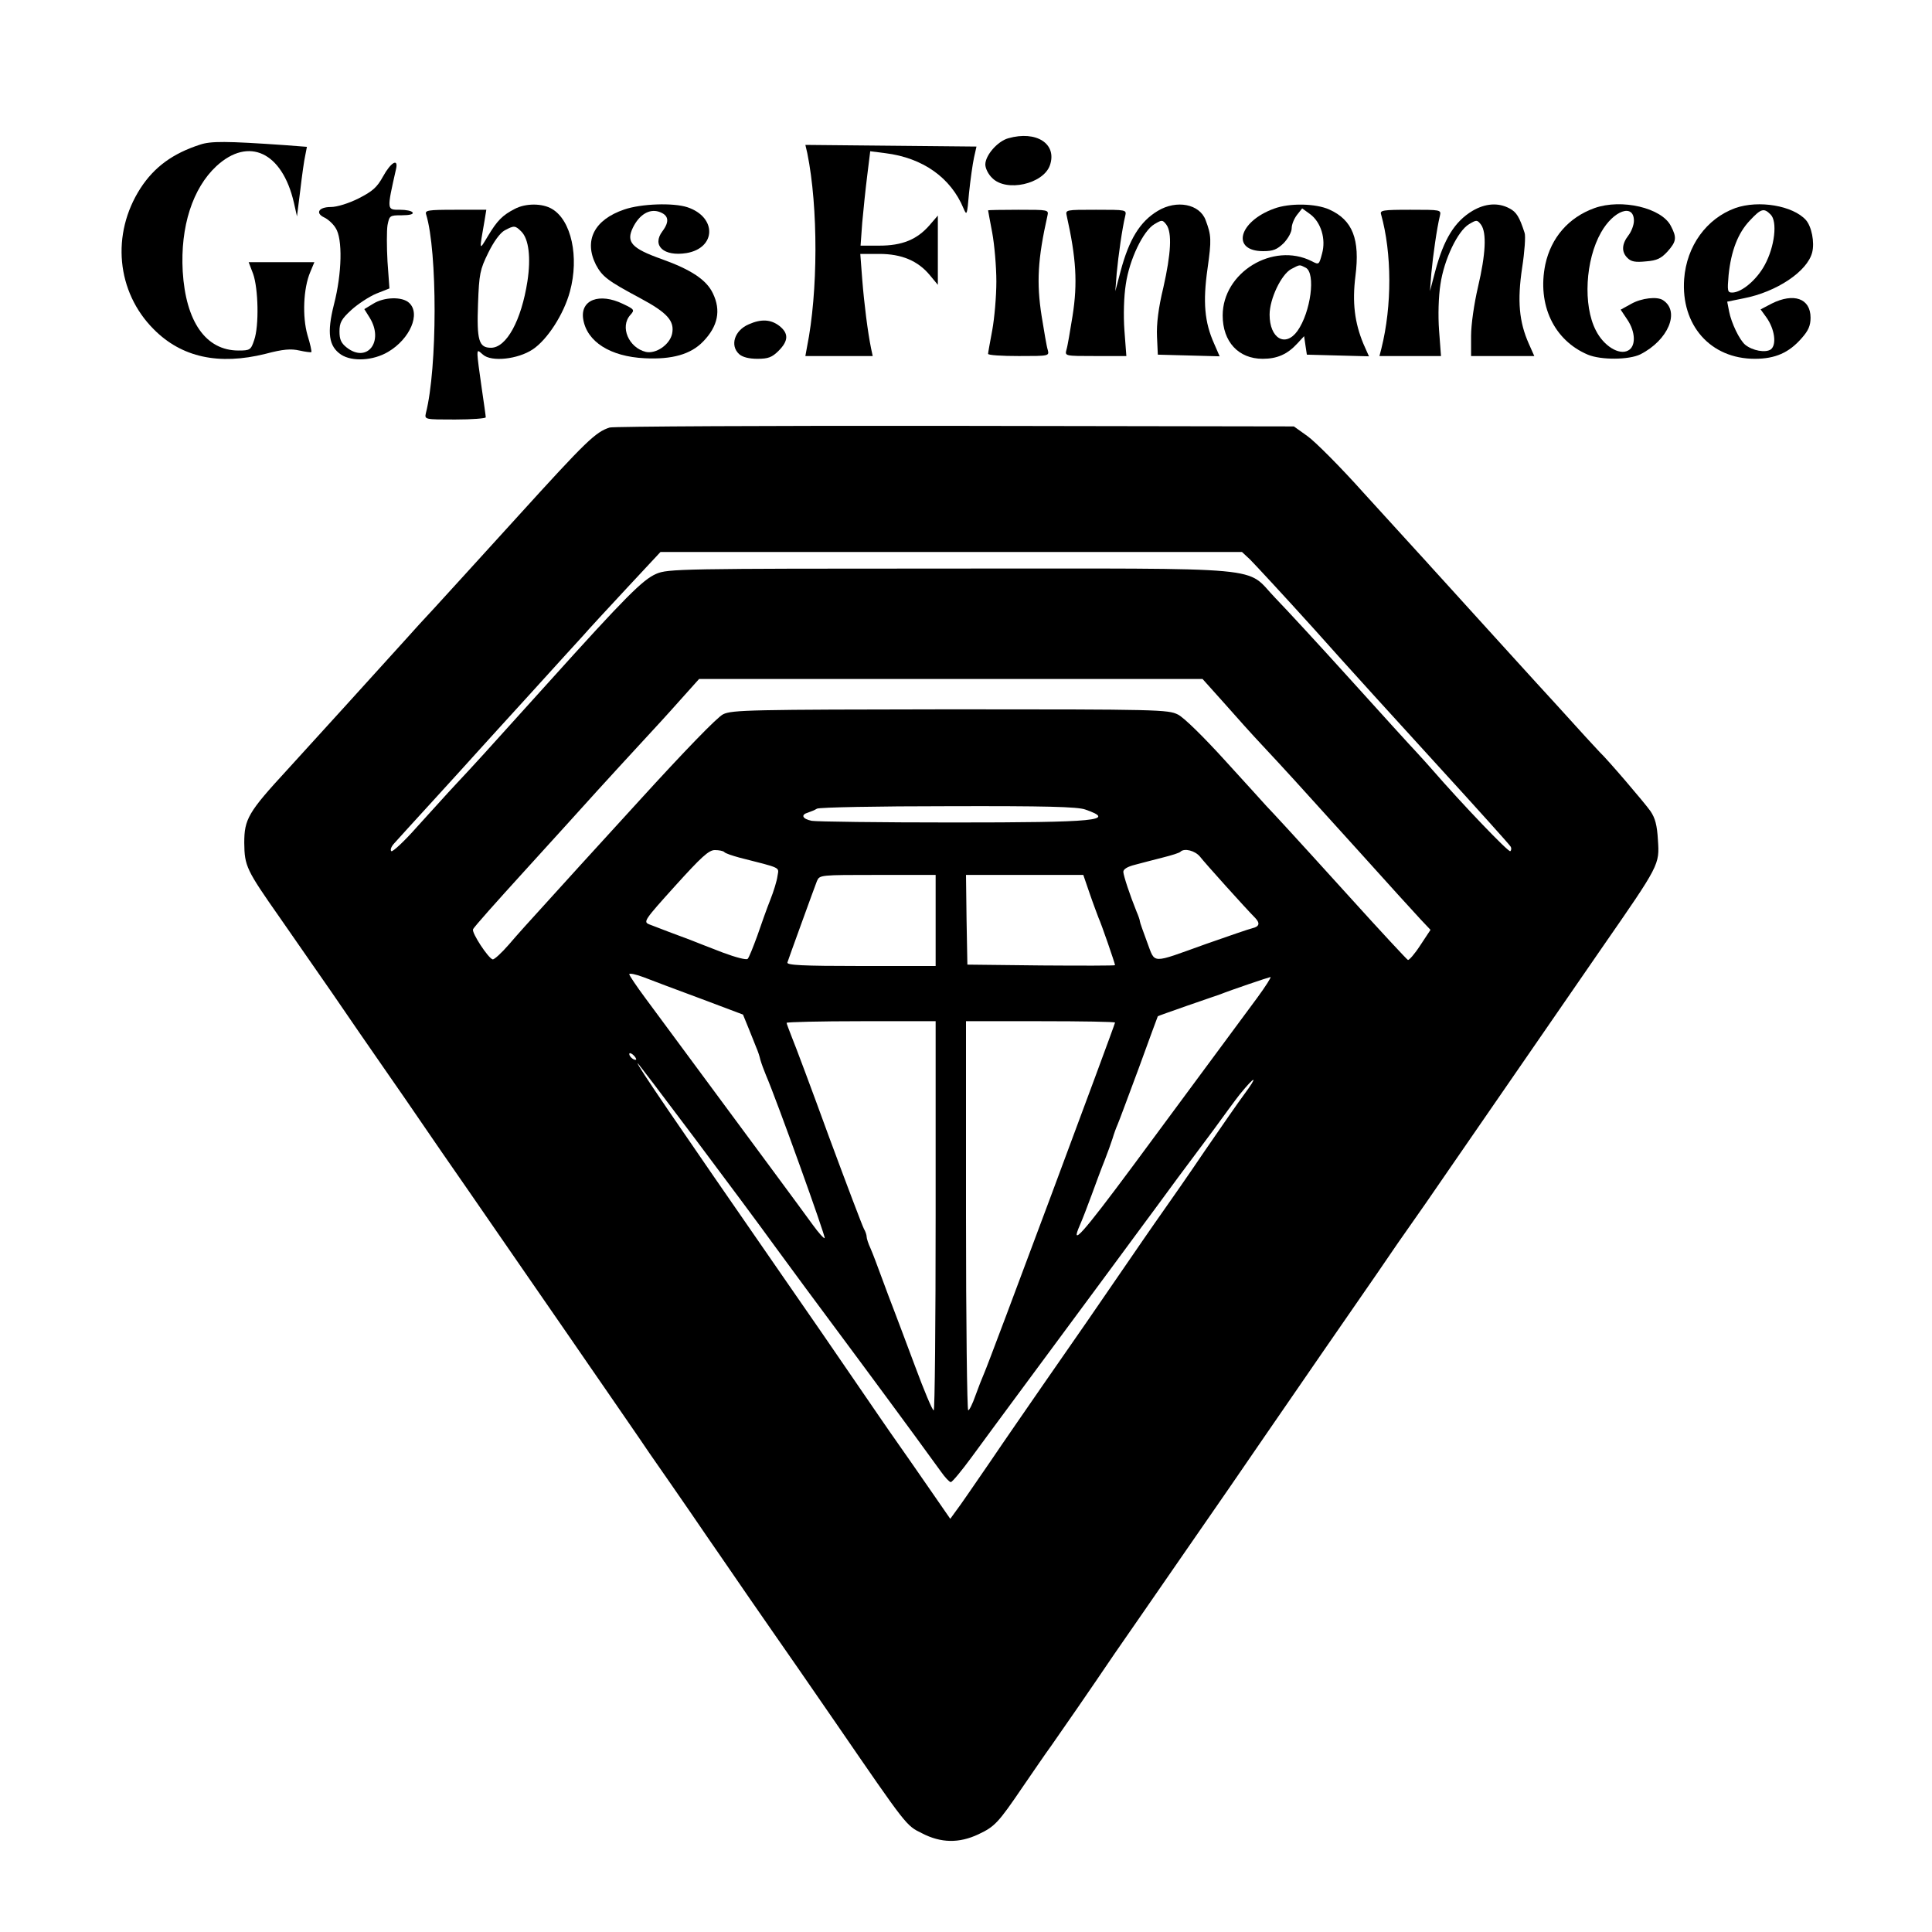
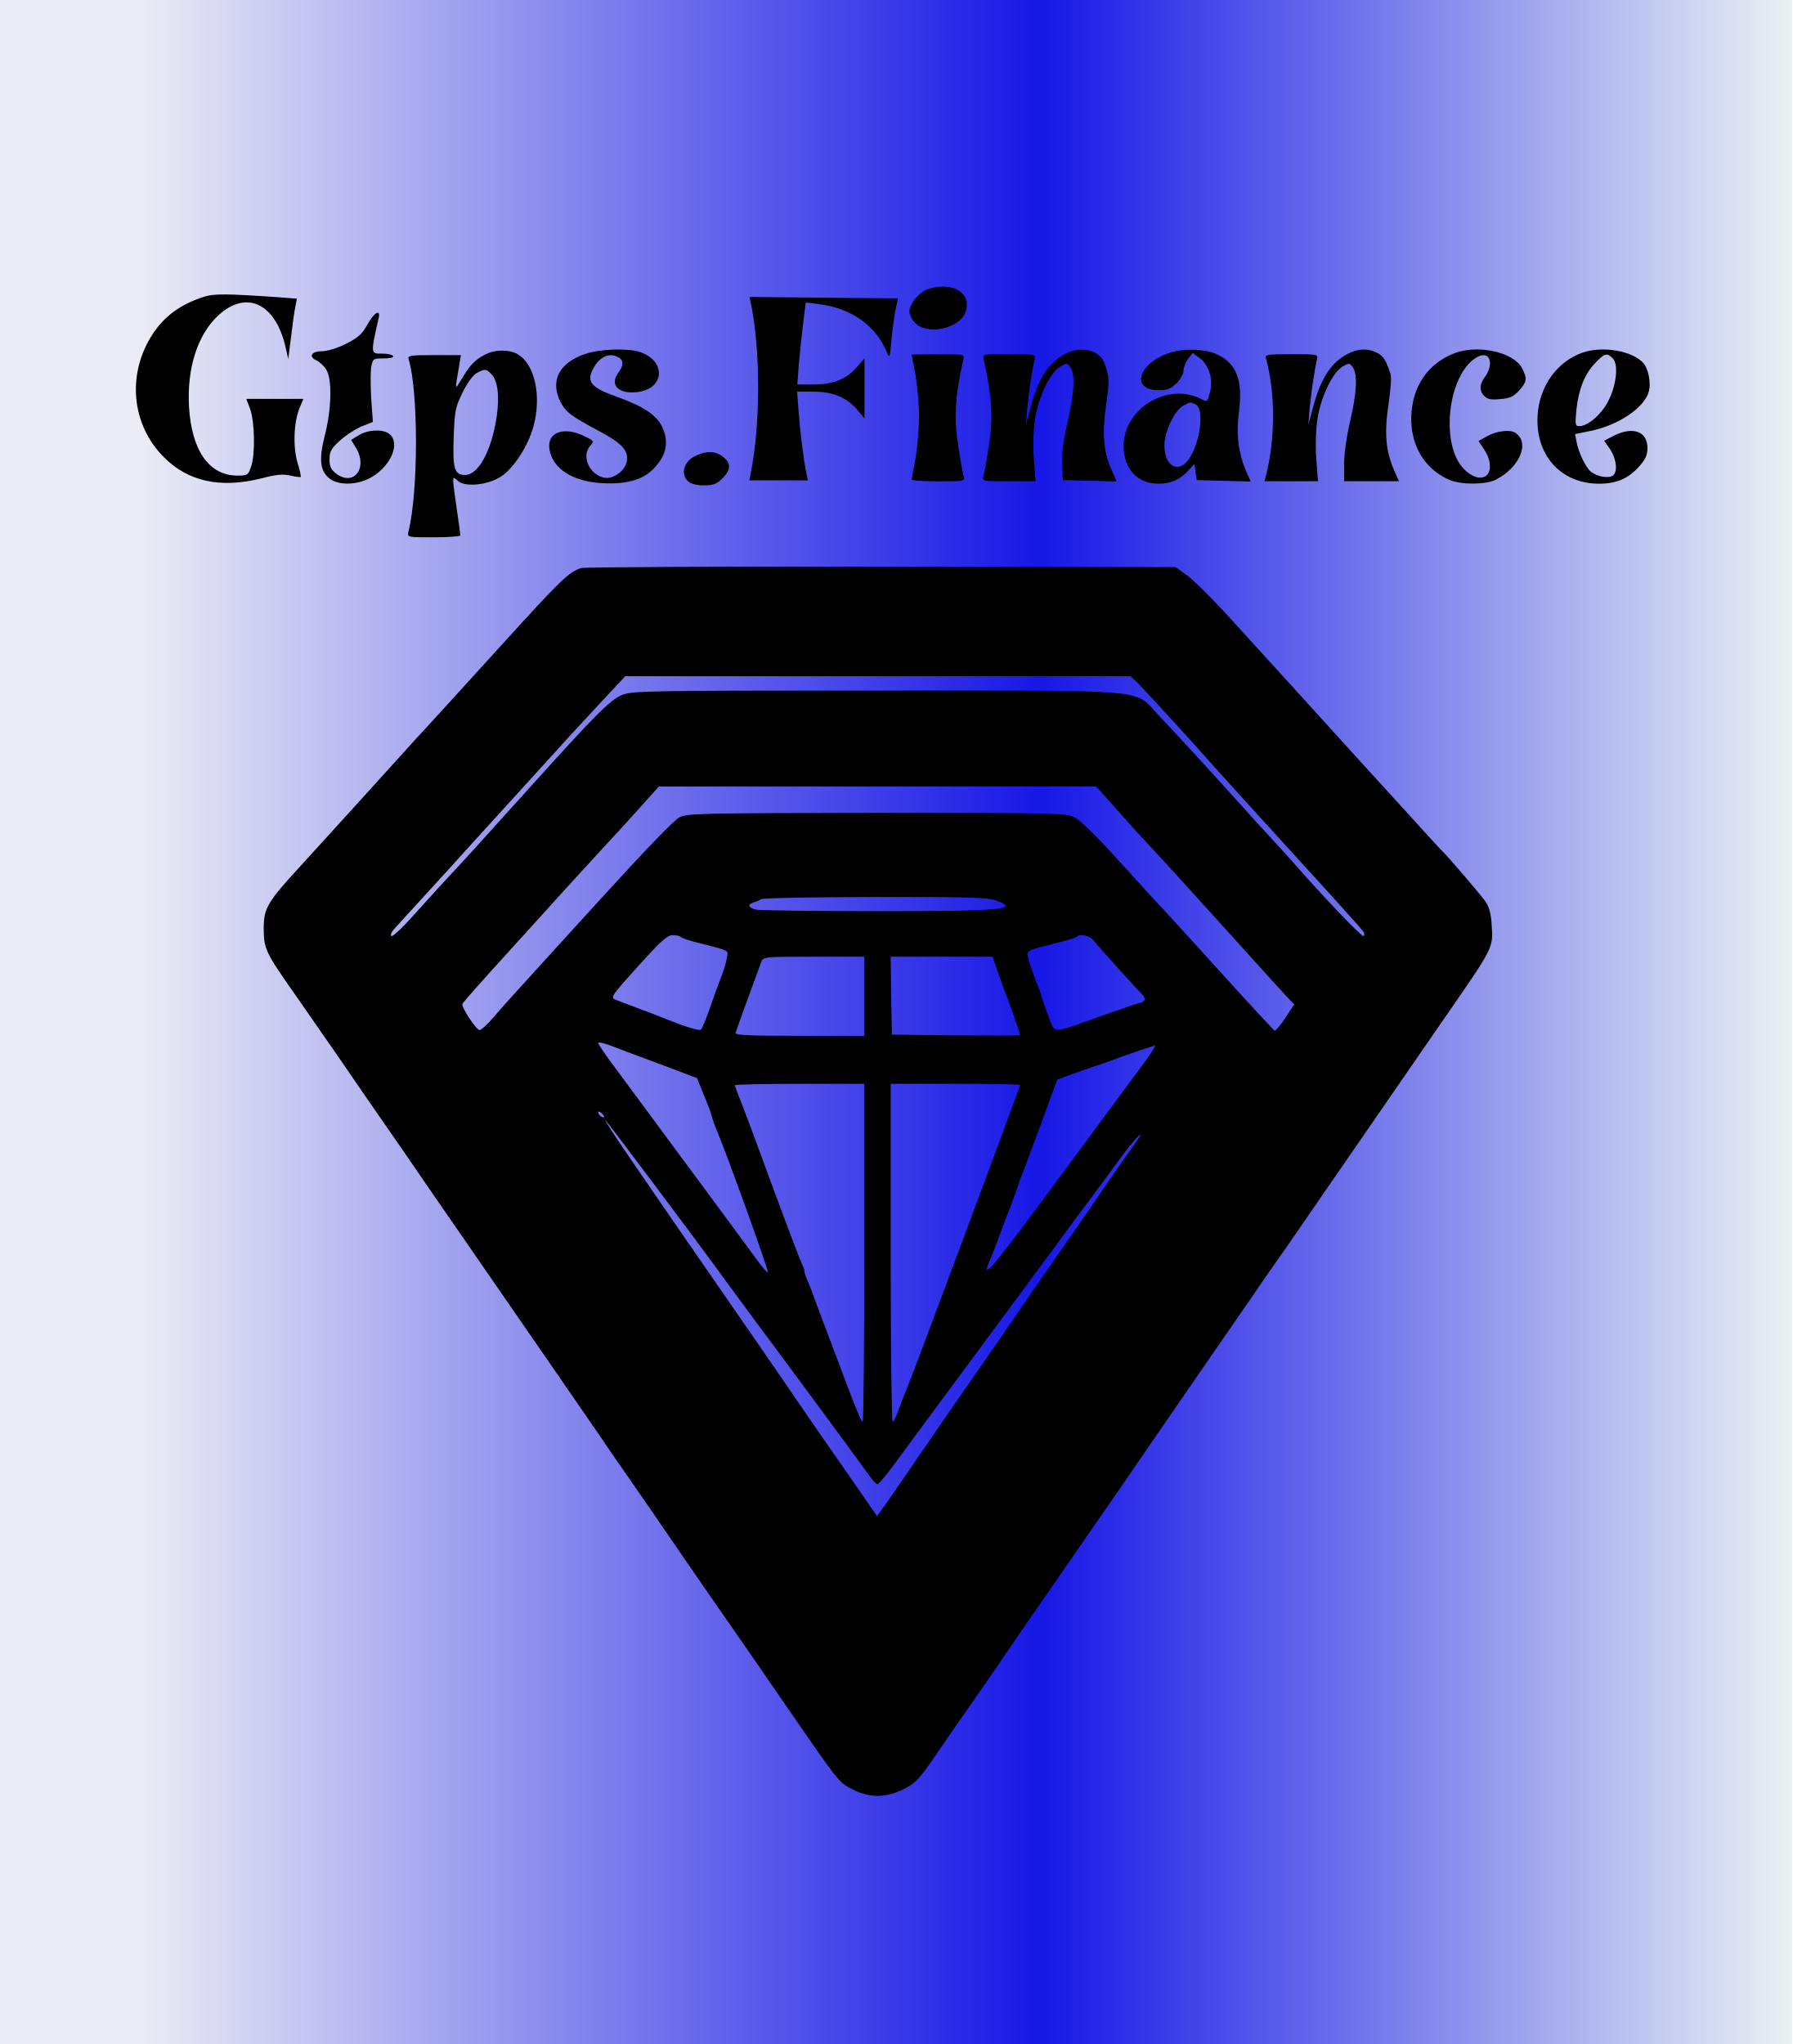
- <svg xmlns="http://www.w3.org/2000/svg" version="1.0" width="700pt" height="700pt" viewBox="0 0 700 700" preserveAspectRatio="xMidYMid meet">
-   <g transform="translate(0,700) scale(0.1,-0.1)" fill="#000000" stroke="none">
-     <path d="M3653 6499 c-39 -11 -83 -62 -83 -95 0 -14 11 -36 25 -49 51 -52 185 -22 209 46 27 78 -49 127 -151 98z" />
-     <path d="M725 6476 c-99 -32 -166 -81 -216 -158 -107 -166 -87 -376 48 -511 101 -102 236 -131 405 -89 64 17 92 19 123 12 22 -5 41 -7 43 -6 2 2 -4 30 -14 62 -19 67 -15 169 10 228 l15 36 -119 0 -119 0 16 -42 c19 -53 22 -189 4 -240 -12 -36 -15 -38 -57 -38 -118 0 -191 104 -202 287 -9 162 36 301 122 381 117 108 239 51 281 -133 l11 -49 12 95 c6 52 14 109 18 126 l6 31 -78 6 c-216 15 -270 15 -309 2z" />
-     <path d="M2925 6445 c40 -197 39 -504 -1 -702 l-6 -33 122 0 122 0 -6 28 c-12 59 -25 161 -32 250 l-7 92 69 0 c81 0 140 -25 183 -77 l29 -35 0 125 0 126 -31 -36 c-45 -51 -98 -73 -181 -73 l-68 0 6 83 c4 45 12 122 18 170 l11 89 55 -7 c136 -17 237 -89 283 -200 12 -28 13 -25 20 56 5 48 13 105 18 128 l9 40 -310 3 -310 3 7 -30z" />
-     <path d="M1388 6361 c-22 -40 -38 -54 -89 -80 -36 -18 -78 -31 -100 -31 -44 0 -58 -22 -24 -38 13 -6 32 -23 41 -38 26 -39 23 -165 -6 -277 -26 -103 -19 -152 26 -182 40 -26 116 -22 170 10 80 47 119 139 76 178 -25 23 -90 21 -129 -3 l-33 -20 20 -32 c52 -86 -10 -165 -84 -107 -20 16 -26 29 -26 58 0 32 7 45 43 78 23 21 64 48 90 59 l48 19 -7 97 c-3 53 -3 113 0 132 7 35 8 36 52 36 28 0 43 4 39 10 -3 6 -24 10 -46 10 -48 0 -48 -3 -14 148 9 40 -19 24 -47 -27z" />
-     <path d="M1865 6243 c-45 -23 -64 -43 -97 -98 -33 -55 -32 -57 -12 58 l6 37 -112 0 c-101 0 -111 -2 -106 -17 41 -134 41 -556 -1 -720 -5 -23 -4 -23 106 -23 61 0 111 4 111 8 0 5 -7 53 -15 108 -8 54 -15 108 -15 118 0 18 1 18 20 1 30 -27 126 -17 180 19 53 35 113 128 135 210 34 125 5 258 -65 299 -35 21 -96 21 -135 0z m24 -82 c27 -27 35 -95 22 -180 -22 -142 -76 -241 -132 -241 -44 0 -52 26 -47 160 4 108 7 123 37 184 20 41 43 72 59 81 35 19 39 18 61 -4z" />
-     <path d="M2262 6241 c-109 -37 -147 -112 -103 -200 23 -43 42 -58 160 -121 99 -53 126 -83 116 -130 -9 -39 -58 -73 -95 -65 -62 15 -95 91 -56 134 16 18 15 20 -27 40 -85 41 -155 15 -144 -55 13 -82 98 -136 223 -142 99 -5 167 14 212 61 53 55 65 112 35 174 -23 49 -79 86 -185 124 -110 39 -130 62 -105 114 23 47 59 69 94 58 36 -12 40 -35 13 -71 -39 -52 5 -92 87 -79 108 18 111 130 4 166 -51 17 -168 13 -229 -8z" />
-     <path d="M4195 6236 c-65 -39 -104 -103 -135 -219 l-19 -72 5 65 c6 64 20 163 31 208 5 22 4 22 -106 22 -110 0 -111 0 -106 -22 34 -153 40 -243 21 -363 -9 -55 -18 -110 -22 -122 -6 -23 -6 -23 105 -23 l112 0 -7 93 c-4 54 -2 123 5 167 13 90 63 194 104 218 27 16 29 16 43 -2 21 -29 17 -104 -11 -228 -18 -74 -25 -132 -23 -177 l3 -66 112 -3 112 -3 -20 46 c-35 78 -41 151 -24 271 15 106 14 121 -7 177 -22 58 -105 74 -173 33z" />
-     <path d="M4616 6244 c-129 -47 -156 -154 -39 -154 36 0 50 6 74 29 16 17 29 40 29 54 0 14 9 35 19 48 l19 24 29 -21 c39 -29 58 -90 43 -143 -11 -41 -11 -41 -38 -27 -140 70 -322 -41 -322 -197 0 -95 57 -157 145 -157 52 0 89 16 125 55 l25 27 5 -34 5 -33 112 -3 113 -3 -20 45 c-32 77 -41 150 -29 246 17 133 -10 203 -95 241 -49 22 -144 24 -200 3z m115 -214 c37 -20 18 -161 -30 -229 -44 -61 -101 -27 -101 59 0 57 42 145 78 165 33 17 29 17 53 5z" />
-     <path d="M5335 6236 c-65 -39 -104 -103 -135 -219 l-19 -72 5 65 c6 64 20 163 31 208 5 22 4 22 -107 22 -101 0 -111 -2 -106 -17 39 -140 40 -330 1 -486 l-7 -27 112 0 111 0 -7 93 c-4 54 -2 123 5 167 13 90 63 194 104 218 27 16 29 16 43 -2 21 -29 17 -107 -11 -226 -14 -60 -25 -136 -25 -177 l0 -73 114 0 115 0 -20 45 c-35 79 -42 155 -24 275 9 58 13 115 9 126 -19 59 -30 76 -55 89 -41 22 -88 18 -134 -9z" />
-     <path d="M5777 6246 c-94 -34 -157 -107 -178 -204 -30 -146 31 -275 154 -327 48 -20 149 -19 190 1 101 51 145 155 83 196 -21 15 -79 8 -116 -13 l-38 -21 24 -36 c30 -44 32 -97 3 -112 -33 -18 -89 17 -117 73 -47 91 -38 255 19 355 45 80 119 106 119 42 0 -15 -9 -39 -20 -53 -24 -31 -26 -60 -3 -82 13 -13 28 -16 67 -12 40 3 55 11 78 36 32 36 34 50 12 92 -33 66 -179 100 -277 65z" />
-     <path d="M6287 6246 c-104 -38 -176 -137 -185 -257 -12 -167 95 -289 256 -289 74 0 124 22 170 75 24 27 32 45 32 74 0 70 -61 91 -141 51 l-40 -21 21 -29 c30 -42 38 -99 16 -116 -19 -13 -66 -5 -93 17 -21 18 -50 79 -58 120 l-7 36 59 12 c120 23 232 98 249 167 9 36 -2 93 -23 117 -47 52 -171 73 -256 43z m128 -23 c26 -25 15 -117 -21 -183 -29 -54 -84 -100 -118 -100 -17 0 -18 6 -13 63 9 88 34 153 77 198 41 44 51 46 75 22z" />
-     <path d="M3580 6238 c0 -2 7 -38 15 -81 8 -43 15 -123 15 -177 0 -54 -7 -134 -15 -177 -8 -43 -15 -81 -15 -85 0 -5 50 -8 111 -8 111 0 111 0 105 23 -4 12 -13 67 -22 122 -19 121 -14 207 21 363 5 22 4 22 -105 22 -60 0 -110 -1 -110 -2z" />
-     <path d="M2713 5825 c-52 -22 -69 -77 -35 -108 12 -11 36 -17 66 -17 39 0 53 5 77 29 36 36 37 63 3 90 -31 24 -66 26 -111 6z" />
-     <path d="M2209 5451 c-51 -16 -85 -49 -332 -321 -137 -151 -275 -302 -306 -336 -31 -33 -74 -80 -96 -105 -112 -124 -350 -386 -435 -479 -141 -153 -155 -178 -155 -264 1 -84 7 -97 129 -271 46 -66 132 -190 191 -275 58 -85 142 -207 186 -270 44 -63 106 -153 138 -200 32 -47 107 -156 167 -242 60 -87 156 -226 214 -310 58 -84 130 -188 161 -233 30 -44 89 -129 131 -190 41 -60 110 -159 151 -220 42 -60 109 -157 149 -215 39 -58 86 -125 103 -150 17 -25 67 -97 110 -160 44 -63 123 -178 177 -255 53 -77 115 -167 138 -200 257 -374 253 -369 310 -397 69 -36 135 -37 205 -4 59 28 71 40 160 171 38 55 84 123 104 150 38 54 139 200 229 333 31 45 143 206 247 357 105 151 240 347 300 435 61 88 154 224 208 302 54 78 142 205 195 282 53 78 109 159 125 181 16 22 79 113 140 202 193 280 393 570 554 803 206 297 206 297 200 386 -3 54 -10 80 -27 105 -21 30 -157 189 -184 214 -6 6 -77 83 -158 173 -82 89 -214 235 -295 324 -82 90 -152 168 -158 174 -5 6 -28 31 -50 55 -22 24 -110 121 -195 214 -84 94 -176 186 -203 205 l-49 35 -1226 2 c-675 1 -1239 -2 -1253 -6z m2320 -478 c16 -16 121 -129 233 -253 111 -125 316 -350 453 -500 138 -151 254 -280 258 -287 4 -6 3 -14 -1 -17 -7 -4 -171 167 -285 298 -10 12 -35 39 -55 61 -21 22 -129 141 -241 265 -112 124 -234 256 -270 293 -113 117 3 107 -1176 107 -980 0 -1025 -1 -1067 -19 -49 -21 -111 -83 -393 -396 -247 -274 -259 -287 -331 -364 -34 -36 -98 -108 -144 -158 -45 -51 -87 -90 -92 -87 -5 4 -1 16 10 28 10 11 74 82 142 156 68 74 139 153 159 175 20 22 106 117 191 210 85 94 171 188 191 210 19 22 91 100 159 173 l123 132 1053 0 1054 0 29 -27z m-94 -520 c43 -49 105 -118 139 -154 85 -91 115 -124 341 -374 109 -121 214 -237 233 -257 l35 -37 -37 -56 c-20 -31 -41 -55 -45 -53 -4 2 -99 104 -211 228 -222 245 -277 304 -301 329 -8 9 -75 83 -149 164 -78 86 -150 157 -172 168 -36 18 -69 19 -825 19 -721 -1 -791 -2 -823 -18 -21 -10 -139 -132 -303 -312 -148 -162 -304 -333 -346 -380 -43 -47 -100 -110 -127 -142 -27 -31 -53 -55 -59 -54 -16 4 -77 97 -71 109 2 7 87 102 188 213 101 111 219 241 263 290 44 48 114 125 155 169 41 44 106 115 144 158 l69 77 912 0 912 0 78 -87z m-503 -386 c115 -40 44 -47 -481 -47 -263 0 -493 3 -510 6 -34 7 -41 22 -13 30 9 3 24 9 32 14 8 5 222 9 475 9 352 1 469 -2 497 -12z m-1308 -154 c4 -5 29 -13 54 -20 157 -40 144 -34 139 -67 -2 -17 -14 -56 -26 -86 -12 -30 -33 -89 -47 -130 -15 -41 -30 -79 -35 -84 -4 -5 -43 5 -91 23 -46 18 -99 38 -118 46 -41 15 -115 43 -148 56 -22 9 -17 16 94 139 95 105 122 130 144 130 15 0 30 -3 34 -7z m1724 -17 c16 -21 166 -188 200 -222 18 -19 15 -31 -10 -37 -13 -3 -88 -29 -168 -57 -204 -73 -183 -74 -214 7 -14 38 -26 71 -26 75 0 4 -5 19 -12 35 -25 62 -47 129 -48 144 0 10 15 19 43 26 23 6 68 18 100 26 32 8 61 17 64 21 14 14 53 4 71 -18z m-958 -231 l0 -165 -271 0 c-213 0 -270 3 -266 13 2 6 25 71 51 142 26 72 51 140 56 153 10 22 11 22 220 22 l210 0 0 -165z m558 98 c13 -38 28 -77 32 -88 10 -21 60 -166 60 -172 0 -2 -120 -2 -267 -1 l-268 3 -3 163 -2 162 212 0 213 0 23 -67z m-1410 -381 l154 -58 20 -49 c11 -28 24 -59 28 -70 5 -11 12 -31 15 -45 4 -14 13 -38 20 -55 39 -90 217 -586 213 -591 -3 -2 -22 19 -43 48 -21 29 -85 116 -142 193 -99 134 -344 465 -465 629 -32 43 -58 82 -58 86 0 5 24 0 53 -11 28 -11 121 -46 205 -77z m2018 4 c-161 -218 -271 -367 -451 -610 -184 -248 -229 -298 -192 -214 8 18 27 67 42 108 15 41 36 98 47 125 11 28 24 64 29 80 5 17 13 39 18 50 5 11 39 103 77 205 37 102 68 186 69 188 1 1 49 18 106 38 57 20 111 38 119 41 40 16 176 62 183 63 4 0 -17 -33 -47 -74z m-1166 -791 c0 -388 -3 -705 -7 -705 -5 0 -35 72 -68 161 -33 88 -67 179 -76 202 -9 23 -29 76 -44 117 -15 41 -33 89 -41 107 -8 17 -14 36 -14 42 0 6 -4 19 -10 29 -5 9 -62 159 -126 332 -63 173 -124 336 -135 362 -10 26 -19 49 -19 52 0 3 122 6 270 6 l270 0 0 -705z m650 700 c0 -7 -458 -1236 -474 -1270 -7 -16 -22 -54 -32 -82 -10 -29 -22 -53 -26 -53 -4 0 -8 317 -8 705 l0 705 270 0 c149 0 270 -2 270 -5z m-1735 -134 c-6 -5 -25 10 -25 20 0 5 6 4 14 -3 8 -7 12 -15 11 -17z m508 -684 c23 -32 161 -219 307 -415 146 -197 276 -375 290 -395 14 -20 30 -37 35 -37 6 1 39 41 75 90 36 49 113 154 171 232 276 373 440 595 453 613 8 11 64 86 123 167 60 80 118 158 129 173 26 36 86 118 96 130 57 70 68 70 16 0 -18 -24 -82 -116 -143 -205 -60 -89 -126 -183 -145 -210 -19 -27 -54 -77 -78 -112 -209 -305 -220 -320 -361 -523 -53 -77 -142 -205 -196 -285 -55 -80 -109 -159 -121 -174 l-21 -29 -74 107 c-41 59 -94 136 -119 171 -25 35 -94 136 -155 225 -60 88 -175 255 -255 370 -407 588 -530 768 -530 778 0 5 380 -501 503 -671z" />
+ <svg xmlns="http://www.w3.org/2000/svg" version="1.1" width="598" height="682" viewBox="0 0 598 682" xml:space="preserve">
+   <defs>
+     <linearGradient id="SVGID_722" gradientUnits="userSpaceOnUse" gradientTransform="matrix(1 0 0 1 0 0) matrix(1 0 0 1 -299 -341)" x1="0" y1="341" x2="598" y2="341">
+       <stop offset="7.805%" style="stop-color:rgba(235, 236, 244, 1);" />
+       <stop offset="58.049%" style="stop-color:rgba(23, 23, 230, 1);" />
+       <stop offset="100%" style="stop-color:rgba(234, 242, 242, 1);" />
+     </linearGradient>
+   </defs>
+   <rect transform="matrix(1 0 0 1 0 0) translate(299,341)" x="-299" y="-341" width="598" height="682" fill="url(#SVGID_722)" />
+   <g transform="matrix(1 0 0 1 301 352)">
+     <g style="">
+       <g transform="matrix(0.08 0 0 -0.08 12.02 -249.22)">
+         <path style="stroke: none; stroke-width: 1; stroke-dasharray: none; stroke-linecap: butt; stroke-dashoffset: 0; stroke-linejoin: miter; stroke-miterlimit: 4; fill: rgb(0,0,0); fill-rule: nonzero; opacity: 1;" transform=" translate(-3689.75, -6418.04)" d="M 3653 6499 c -39 -11 -83 -62 -83 -95 c 0 -14 11 -36 25 -49 c 51 -52 185 -22 209 46 c 27 78 -49 127 -151 98 z" stroke-linecap="round" />
+       </g>
+       <g transform="matrix(0.08 0 0 -0.08 -227.72 -222.31)">
+         <path style="stroke: none; stroke-width: 1; stroke-dasharray: none; stroke-linecap: butt; stroke-dashoffset: 0; stroke-linejoin: miter; stroke-miterlimit: 4; fill: rgb(0,0,0); fill-rule: nonzero; opacity: 1;" transform=" translate(-789.73, -6092.47)" d="M 725 6476 c -99 -32 -166 -81 -216 -158 c -107 -166 -87 -376 48 -511 c 101 -102 236 -131 405 -89 c 64 17 92 19 123 12 c 22 -5 41 -7 43 -6 c 2 2 -4 30 -14 62 c -19 67 -15 169 10 228 l 15 36 l -119 0 l -119 0 l 16 -42 c 19 -53 22 -189 4 -240 c -12 -36 -15 -38 -57 -38 c -118 0 -191 104 -202 287 c -9 162 36 301 122 381 c 117 108 239 51 281 -133 l 11 -49 l 12 95 c 6 52 14 109 18 126 l 6 31 l -78 6 c -216 15 -270 15 -309 2 z" stroke-linecap="round" />
+       </g>
+       <g transform="matrix(0.08 0 0 -0.08 -26.16 -222.32)">
+         <path style="stroke: none; stroke-width: 1; stroke-dasharray: none; stroke-linecap: butt; stroke-dashoffset: 0; stroke-linejoin: miter; stroke-miterlimit: 4; fill: rgb(0,0,0); fill-rule: nonzero; opacity: 1;" transform=" translate(-3228, -6092.5)" d="M 2925 6445 c 40 -197 39 -504 -1 -702 l -6 -33 l 122 0 l 122 0 l -6 28 c -12 59 -25 161 -32 250 l -7 92 l 69 0 c 81 0 140 -25 183 -77 l 29 -35 l 0 125 l 0 126 l -31 -36 c -45 -51 -98 -73 -181 -73 l -68 0 l 6 83 c 4 45 12 122 18 170 l 11 89 l 55 -7 c 136 -17 237 -89 283 -200 c 12 -28 13 -25 20 56 c 5 48 13 105 18 128 l 9 40 l -310 3 l -310 3 l 7 -30 z" stroke-linecap="round" />
+       </g>
+       <g transform="matrix(0.08 0 0 -0.08 -183.23 -219.15)">
+         <path style="stroke: none; stroke-width: 1; stroke-dasharray: none; stroke-linecap: butt; stroke-dashoffset: 0; stroke-linejoin: miter; stroke-miterlimit: 4; fill: rgb(0,0,0); fill-rule: nonzero; opacity: 1;" transform=" translate(-1327.89, -6054.22)" d="M 1388 6361 c -22 -40 -38 -54 -89 -80 c -36 -18 -78 -31 -100 -31 c -44 0 -58 -22 -24 -38 c 13 -6 32 -23 41 -38 c 26 -39 23 -165 -6 -277 c -26 -103 -19 -152 26 -182 c 40 -26 116 -22 170 10 c 80 47 119 139 76 178 c -25 23 -90 21 -129 -3 l -33 -20 l 20 -32 c 52 -86 -10 -165 -84 -107 c -20 16 -26 29 -26 58 c 0 32 7 45 43 78 c 23 21 64 48 90 59 l 48 19 l -7 97 c -3 53 -3 113 0 132 c 7 35 8 36 52 36 c 28 0 43 4 39 10 c -3 6 -24 10 -46 10 c -48 0 -48 -3 -14 148 c 9 40 -19 24 -47 -27 z" stroke-linecap="round" />
+       </g>
+       <g transform="matrix(0.08 0 0 -0.08 -143.35 -203.87)">
+         <path style="stroke: none; stroke-width: 1; stroke-dasharray: none; stroke-linecap: butt; stroke-dashoffset: 0; stroke-linejoin: miter; stroke-miterlimit: 4; fill: rgb(0,0,0); fill-rule: nonzero; opacity: 1;" transform=" translate(-1810.35, -5869.38)" d="M 1865 6243 c -45 -23 -64 -43 -97 -98 c -33 -55 -32 -57 -12 58 l 6 37 l -112 0 c -101 0 -111 -2 -106 -17 c 41 -134 41 -556 -1 -720 c -5 -23 -4 -23 106 -23 c 61 0 111 4 111 8 c 0 5 -7 53 -15 108 c -8 54 -15 108 -15 118 c 0 18 1 18 20 1 c 30 -27 126 -17 180 19 c 53 35 113 128 135 210 c 34 125 5 258 -65 299 c -35 21 -96 21 -135 0 z m 24 -82 c 27 -27 35 -95 22 -180 c -22 -142 -76 -241 -132 -241 c -44 0 -52 26 -47 160 c 4 108 7 123 37 184 c 20 41 43 72 59 81 c 35 19 39 18 61 -4 z" stroke-linecap="round" />
+       </g>
+       <g transform="matrix(0.08 0 0 -0.08 -98.28 -213.05)">
+         <path style="stroke: none; stroke-width: 1; stroke-dasharray: none; stroke-linecap: butt; stroke-dashoffset: 0; stroke-linejoin: miter; stroke-miterlimit: 4; fill: rgb(0,0,0); fill-rule: nonzero; opacity: 1;" transform=" translate(-2355.49, -5980.41)" d="M 2262 6241 c -109 -37 -147 -112 -103 -200 c 23 -43 42 -58 160 -121 c 99 -53 126 -83 116 -130 c -9 -39 -58 -73 -95 -65 c -62 15 -95 91 -56 134 c 16 18 15 20 -27 40 c -85 41 -155 15 -144 -55 c 13 -82 98 -136 223 -142 c 99 -5 167 14 212 61 c 53 55 65 112 35 174 c -23 49 -79 86 -185 124 c -110 39 -130 62 -105 114 c 23 47 59 69 94 58 c 36 -12 40 -35 13 -71 c -39 -52 5 -92 87 -79 c 108 18 111 130 4 166 c -51 17 -168 13 -229 -8 z" stroke-linecap="round" />
+       </g>
+       <g transform="matrix(0.08 0 0 -0.08 49.28 -213.34)">
+         <path style="stroke: none; stroke-width: 1; stroke-dasharray: none; stroke-linecap: butt; stroke-dashoffset: 0; stroke-linejoin: miter; stroke-miterlimit: 4; fill: rgb(0,0,0); fill-rule: nonzero; opacity: 1;" transform=" translate(-4140.47, -5983.94)" d="M 4195 6236 c -65 -39 -104 -103 -135 -219 l -19 -72 l 5 65 c 6 64 20 163 31 208 c 5 22 4 22 -106 22 c -110 0 -111 0 -106 -22 c 34 -153 40 -243 21 -363 c -9 -55 -18 -110 -22 -122 c -6 -23 -6 -23 105 -23 l 112 0 l -7 93 c -4 54 -2 123 5 167 c 13 90 63 194 104 218 c 27 16 29 16 43 -2 c 21 -29 17 -104 -11 -228 c -18 -74 -25 -132 -23 -177 l 3 -66 l 112 -3 l 112 -3 l -20 46 c -35 78 -41 151 -24 271 c 15 106 14 121 -7 177 c -22 58 -105 74 -173 33 z" stroke-linecap="round" />
+       </g>
+       <g transform="matrix(0.08 0 0 -0.08 95.11 -212.96)">
+         <path style="stroke: none; stroke-width: 1; stroke-dasharray: none; stroke-linecap: butt; stroke-dashoffset: 0; stroke-linejoin: miter; stroke-miterlimit: 4; fill: rgb(0,0,0); fill-rule: nonzero; opacity: 1;" transform=" translate(-4695, -5979.34)" d="M 4616 6244 c -129 -47 -156 -154 -39 -154 c 36 0 50 6 74 29 c 16 17 29 40 29 54 c 0 14 9 35 19 48 l 19 24 l 29 -21 c 39 -29 58 -90 43 -143 c -11 -41 -11 -41 -38 -27 c -140 70 -322 -41 -322 -197 c 0 -95 57 -157 145 -157 c 52 0 89 16 125 55 l 25 27 l 5 -34 l 5 -33 l 112 -3 l 113 -3 l -20 45 c -32 77 -41 150 -29 246 c 17 133 -10 203 -95 241 c -49 22 -144 24 -200 3 z m 115 -214 c 37 -20 18 -161 -30 -229 c -44 -61 -101 -27 -101 59 c 0 57 42 145 78 165 c 33 17 29 17 53 5 z" stroke-linecap="round" />
+       </g>
+       <g transform="matrix(0.08 0 0 -0.08 143.35 -213.39)">
+         <path style="stroke: none; stroke-width: 1; stroke-dasharray: none; stroke-linecap: butt; stroke-dashoffset: 0; stroke-linejoin: miter; stroke-miterlimit: 4; fill: rgb(0,0,0); fill-rule: nonzero; opacity: 1;" transform=" translate(-5278.5, -5984.6)" d="M 5335 6236 c -65 -39 -104 -103 -135 -219 l -19 -72 l 5 65 c 6 64 20 163 31 208 c 5 22 4 22 -107 22 c -101 0 -111 -2 -106 -17 c 39 -140 40 -330 1 -486 l -7 -27 l 112 0 l 111 0 l -7 93 c -4 54 -2 123 5 167 c 13 90 63 194 104 218 c 27 16 29 16 43 -2 c 21 -29 17 -107 -11 -226 c -14 -60 -25 -136 -25 -177 l 0 -73 l 114 0 l 115 0 l -20 45 c -35 79 -42 155 -24 275 c 9 58 13 115 9 126 c -19 59 -30 76 -55 89 c -41 22 -88 18 -134 -9 z" stroke-linecap="round" />
+       </g>
+       <g transform="matrix(0.08 0 0 -0.08 188.95 -213.03)">
+         <path style="stroke: none; stroke-width: 1; stroke-dasharray: none; stroke-linecap: butt; stroke-dashoffset: 0; stroke-linejoin: miter; stroke-miterlimit: 4; fill: rgb(0,0,0); fill-rule: nonzero; opacity: 1;" transform=" translate(-5830.02, -5980.24)" d="M 5777 6246 c -94 -34 -157 -107 -178 -204 c -30 -146 31 -275 154 -327 c 48 -20 149 -19 190 1 c 101 51 145 155 83 196 c -21 15 -79 8 -116 -13 l -38 -21 l 24 -36 c 30 -44 32 -97 3 -112 c -33 -18 -89 17 -117 73 c -47 91 -38 255 19 355 c 45 80 119 106 119 42 c 0 -15 -9 -39 -20 -53 c -24 -31 -26 -60 -3 -82 c 13 -13 28 -16 67 -12 c 40 3 55 11 78 36 c 32 36 34 50 12 92 c -33 66 -179 100 -277 65 z" stroke-linecap="round" />
+       </g>
+       <g transform="matrix(0.08 0 0 -0.08 230.7 -213)">
+         <path style="stroke: none; stroke-width: 1; stroke-dasharray: none; stroke-linecap: butt; stroke-dashoffset: 0; stroke-linejoin: miter; stroke-miterlimit: 4; fill: rgb(0,0,0); fill-rule: nonzero; opacity: 1;" transform=" translate(-6335.12, -5979.9)" d="M 6287 6246 c -104 -38 -176 -137 -185 -257 c -12 -167 95 -289 256 -289 c 74 0 124 22 170 75 c 24 27 32 45 32 74 c 0 70 -61 91 -141 51 l -40 -21 l 21 -29 c 30 -42 38 -99 16 -116 c -19 -13 -66 -5 -93 17 c -21 18 -50 79 -58 120 l -7 36 l 59 12 c 120 23 232 98 249 167 c 9 36 -2 93 -23 117 c -47 52 -171 73 -256 43 z m 128 -23 c 26 -25 15 -117 -21 -183 c -29 -54 -84 -100 -118 -100 c -17 0 -18 6 -13 63 c 9 88 34 153 77 198 c 41 44 51 46 75 22 z" stroke-linecap="round" />
+       </g>
+       <g transform="matrix(0.08 0 0 -0.08 11.95 -212.6)">
+         <path style="stroke: none; stroke-width: 1; stroke-dasharray: none; stroke-linecap: butt; stroke-dashoffset: 0; stroke-linejoin: miter; stroke-miterlimit: 4; fill: rgb(0,0,0); fill-rule: nonzero; opacity: 1;" transform=" translate(-3689.03, -5975)" d="M 3580 6238 c 0 -2 7 -38 15 -81 c 8 -43 15 -123 15 -177 c 0 -54 -7 -134 -15 -177 c -8 -43 -15 -81 -15 -85 c 0 -5 50 -8 111 -8 c 111 0 111 0 105 23 c -4 12 -13 67 -22 122 c -19 121 -14 207 21 363 c 5 22 4 22 -105 22 c -60 0 -110 -1 -110 -2 z" stroke-linecap="round" />
+       </g>
+       <g transform="matrix(0.08 0 0 -0.08 -65.29 -195.6)">
+         <path style="stroke: none; stroke-width: 1; stroke-dasharray: none; stroke-linecap: butt; stroke-dashoffset: 0; stroke-linejoin: miter; stroke-miterlimit: 4; fill: rgb(0,0,0); fill-rule: nonzero; opacity: 1;" transform=" translate(-2754.56, -5769.32)" d="M 2713 5825 c -52 -22 -69 -77 -35 -108 c 12 -11 36 -17 66 -17 c 39 0 53 5 77 29 c 36 36 37 63 3 90 c -31 24 -66 26 -111 6 z" stroke-linecap="round" />
+       </g>
+       <g transform="matrix(0.08 0 0 -0.08 -8.07 42.13)">
+         <path style="stroke: none; stroke-width: 1; stroke-dasharray: none; stroke-linecap: butt; stroke-dashoffset: 0; stroke-linejoin: miter; stroke-miterlimit: 4; fill: rgb(0,0,0); fill-rule: nonzero; opacity: 1;" transform=" translate(-3446.81, -2893.64)" d="M 2209 5451 c -51 -16 -85 -49 -332 -321 c -137 -151 -275 -302 -306 -336 c -31 -33 -74 -80 -96 -105 c -112 -124 -350 -386 -435 -479 c -141 -153 -155 -178 -155 -264 c 1 -84 7 -97 129 -271 c 46 -66 132 -190 191 -275 c 58 -85 142 -207 186 -270 c 44 -63 106 -153 138 -200 c 32 -47 107 -156 167 -242 c 60 -87 156 -226 214 -310 c 58 -84 130 -188 161 -233 c 30 -44 89 -129 131 -190 c 41 -60 110 -159 151 -220 c 42 -60 109 -157 149 -215 c 39 -58 86 -125 103 -150 c 17 -25 67 -97 110 -160 c 44 -63 123 -178 177 -255 c 53 -77 115 -167 138 -200 c 257 -374 253 -369 310 -397 c 69 -36 135 -37 205 -4 c 59 28 71 40 160 171 c 38 55 84 123 104 150 c 38 54 139 200 229 333 c 31 45 143 206 247 357 c 105 151 240 347 300 435 c 61 88 154 224 208 302 c 54 78 142 205 195 282 c 53 78 109 159 125 181 c 16 22 79 113 140 202 c 193 280 393 570 554 803 c 206 297 206 297 200 386 c -3 54 -10 80 -27 105 c -21 30 -157 189 -184 214 c -6 6 -77 83 -158 173 c -82 89 -214 235 -295 324 c -82 90 -152 168 -158 174 c -5 6 -28 31 -50 55 c -22 24 -110 121 -195 214 c -84 94 -176 186 -203 205 l -49 35 l -1226 2 c -675 1 -1239 -2 -1253 -6 z m 2320 -478 c 16 -16 121 -129 233 -253 c 111 -125 316 -350 453 -500 c 138 -151 254 -280 258 -287 c 4 -6 3 -14 -1 -17 c -7 -4 -171 167 -285 298 c -10 12 -35 39 -55 61 c -21 22 -129 141 -241 265 c -112 124 -234 256 -270 293 c -113 117 3 107 -1176 107 c -980 0 -1025 -1 -1067 -19 c -49 -21 -111 -83 -393 -396 c -247 -274 -259 -287 -331 -364 c -34 -36 -98 -108 -144 -158 c -45 -51 -87 -90 -92 -87 c -5 4 -1 16 10 28 c 10 11 74 82 142 156 c 68 74 139 153 159 175 c 20 22 106 117 191 210 c 85 94 171 188 191 210 c 19 22 91 100 159 173 l 123 132 l 1053 0 l 1054 0 l 29 -27 z m -94 -520 c 43 -49 105 -118 139 -154 c 85 -91 115 -124 341 -374 c 109 -121 214 -237 233 -257 l 35 -37 l -37 -56 c -20 -31 -41 -55 -45 -53 c -4 2 -99 104 -211 228 c -222 245 -277 304 -301 329 c -8 9 -75 83 -149 164 c -78 86 -150 157 -172 168 c -36 18 -69 19 -825 19 c -721 -1 -791 -2 -823 -18 c -21 -10 -139 -132 -303 -312 c -148 -162 -304 -333 -346 -380 c -43 -47 -100 -110 -127 -142 c -27 -31 -53 -55 -59 -54 c -16 4 -77 97 -71 109 c 2 7 87 102 188 213 c 101 111 219 241 263 290 c 44 48 114 125 155 169 c 41 44 106 115 144 158 l 69 77 l 912 0 l 912 0 l 78 -87 z m -503 -386 c 115 -40 44 -47 -481 -47 c -263 0 -493 3 -510 6 c -34 7 -41 22 -13 30 c 9 3 24 9 32 14 c 8 5 222 9 475 9 c 352 1 469 -2 497 -12 z m -1308 -154 c 4 -5 29 -13 54 -20 c 157 -40 144 -34 139 -67 c -2 -17 -14 -56 -26 -86 c -12 -30 -33 -89 -47 -130 c -15 -41 -30 -79 -35 -84 c -4 -5 -43 5 -91 23 c -46 18 -99 38 -118 46 c -41 15 -115 43 -148 56 c -22 9 -17 16 94 139 c 95 105 122 130 144 130 c 15 0 30 -3 34 -7 z m 1724 -17 c 16 -21 166 -188 200 -222 c 18 -19 15 -31 -10 -37 c -13 -3 -88 -29 -168 -57 c -204 -73 -183 -74 -214 7 c -14 38 -26 71 -26 75 c 0 4 -5 19 -12 35 c -25 62 -47 129 -48 144 c 0 10 15 19 43 26 c 23 6 68 18 100 26 c 32 8 61 17 64 21 c 14 14 53 4 71 -18 z m -958 -231 l 0 -165 l -271 0 c -213 0 -270 3 -266 13 c 2 6 25 71 51 142 c 26 72 51 140 56 153 c 10 22 11 22 220 22 l 210 0 l 0 -165 z m 558 98 c 13 -38 28 -77 32 -88 c 10 -21 60 -166 60 -172 c 0 -2 -120 -2 -267 -1 l -268 3 l -3 163 l -2 162 l 212 0 l 213 0 l 23 -67 z m -1410 -381 l 154 -58 l 20 -49 c 11 -28 24 -59 28 -70 c 5 -11 12 -31 15 -45 c 4 -14 13 -38 20 -55 c 39 -90 217 -586 213 -591 c -3 -2 -22 19 -43 48 c -21 29 -85 116 -142 193 c -99 134 -344 465 -465 629 c -32 43 -58 82 -58 86 c 0 5 24 0 53 -11 c 28 -11 121 -46 205 -77 z m 2018 4 c -161 -218 -271 -367 -451 -610 c -184 -248 -229 -298 -192 -214 c 8 18 27 67 42 108 c 15 41 36 98 47 125 c 11 28 24 64 29 80 c 5 17 13 39 18 50 c 5 11 39 103 77 205 c 37 102 68 186 69 188 c 1 1 49 18 106 38 c 57 20 111 38 119 41 c 40 16 176 62 183 63 c 4 0 -17 -33 -47 -74 z m -1166 -791 c 0 -388 -3 -705 -7 -705 c -5 0 -35 72 -68 161 c -33 88 -67 179 -76 202 c -9 23 -29 76 -44 117 c -15 41 -33 89 -41 107 c -8 17 -14 36 -14 42 c 0 6 -4 19 -10 29 c -5 9 -62 159 -126 332 c -63 173 -124 336 -135 362 c -10 26 -19 49 -19 52 c 0 3 122 6 270 6 l 270 0 l 0 -705 z m 650 700 c 0 -7 -458 -1236 -474 -1270 c -7 -16 -22 -54 -32 -82 c -10 -29 -22 -53 -26 -53 c -4 0 -8 317 -8 705 l 0 705 l 270 0 c 149 0 270 -2 270 -5 z m -1735 -134 c -6 -5 -25 10 -25 20 c 0 5 6 4 14 -3 c 8 -7 12 -15 11 -17 z m 508 -684 c 23 -32 161 -219 307 -415 c 146 -197 276 -375 290 -395 c 14 -20 30 -37 35 -37 c 6 1 39 41 75 90 c 36 49 113 154 171 232 c 276 373 440 595 453 613 c 8 11 64 86 123 167 c 60 80 118 158 129 173 c 26 36 86 118 96 130 c 57 70 68 70 16 0 c -18 -24 -82 -116 -143 -205 c -60 -89 -126 -183 -145 -210 c -19 -27 -54 -77 -78 -112 c -209 -305 -220 -320 -361 -523 c -53 -77 -142 -205 -196 -285 c -55 -80 -109 -159 -121 -174 l -21 -29 l -74 107 c -41 59 -94 136 -119 171 c -25 35 -94 136 -155 225 c -60 88 -175 255 -255 370 c -407 588 -530 768 -530 778 c 0 5 380 -501 503 -671 z" stroke-linecap="round" />
+       </g>
+     </g>
+   </g>
+   <g transform="matrix(1 0 0 1 240 319)">
+     <path style="stroke: rgb(227,222,222); stroke-opacity: 0; stroke-width: 1; stroke-dasharray: none; stroke-linecap: round; stroke-dashoffset: 0; stroke-linejoin: round; stroke-miterlimit: 10; fill: none; fill-rule: nonzero; opacity: 1;" transform=" translate(-240, -319)" d="M 239.999 319 L 240.001 319" stroke-linecap="round" />
+   </g>
+   <g transform="matrix(1 0 0 1 257 152)">
+     <path style="stroke: rgb(227,222,222); stroke-opacity: 0; stroke-width: 1; stroke-dasharray: none; stroke-linecap: round; stroke-dashoffset: 0; stroke-linejoin: round; stroke-miterlimit: 10; fill: none; fill-rule: nonzero; opacity: 1;" transform=" translate(-257, -152)" d="M 256.999 152 L 257.001 152" stroke-linecap="round" />
+   </g>
+   <g transform="matrix(1 0 0 1 257.5 173.94)">
+     <path style="stroke: rgb(227,222,222); stroke-opacity: 0; stroke-width: 1; stroke-dasharray: none; stroke-linecap: round; stroke-dashoffset: 0; stroke-linejoin: round; stroke-miterlimit: 10; fill: none; fill-rule: nonzero; opacity: 1;" transform=" translate(-257.5, -173.94)" d="M 257 151.999 Q 257 152 257 153 Q 257 154 257 156.5 Q 257 159 257 162 Q 257 165 257 167.5 Q 257 170 257 172.5 Q 257 175 257 177.5 Q 257 180 257 181.5 Q 257 183 257 184 Q 257 185 257 186 Q 257 187 257 188.5 Q 257 190 257 190.5 Q 257 191 257 192 Q 257 193 257 193.5 Q 257 194 257 194.5 Q 257 195 257 195.5 Q 257 196 257 195.5 Q 257 195 257.5 194.5 L 258.001 193.999" stroke-linecap="round" />
+   </g>
+   <g transform="matrix(1 0 0 1 262 192)">
+     <path style="stroke: rgb(227,222,222); stroke-opacity: 0; stroke-width: 1; stroke-dasharray: none; stroke-linecap: round; stroke-dashoffset: 0; stroke-linejoin: round; stroke-miterlimit: 10; fill: none; fill-rule: nonzero; opacity: 1;" transform=" translate(-262, -192)" d="M 261.999 192 L 262.001 192" stroke-linecap="round" />
+   </g>
+   <g transform="matrix(1 0 0 1 262 201)">
+     <path style="stroke: rgb(227,222,222); stroke-opacity: 0; stroke-width: 1; stroke-dasharray: none; stroke-linecap: round; stroke-dashoffset: 0; stroke-linejoin: round; stroke-miterlimit: 10; fill: none; fill-rule: nonzero; opacity: 1;" transform=" translate(-262, -201)" d="M 261.999 201 L 262.001 201" stroke-linecap="round" />
+   </g>
+   <g transform="matrix(1 0 0 1 202 398)">
+     <path style="stroke: rgb(36,180,212); stroke-opacity: 0; stroke-width: 1; stroke-dasharray: none; stroke-linecap: round; stroke-dashoffset: 0; stroke-linejoin: round; stroke-miterlimit: 10; fill: none; fill-rule: nonzero; opacity: 1;" transform=" translate(-202, -398)" d="M 201.999 398 L 202.001 398" stroke-linecap="round" />
+   </g>
+   <g transform="matrix(1 0 0 1 316 132)">
+     <path style="stroke: rgb(36,180,212); stroke-opacity: 0; stroke-width: 1; stroke-dasharray: none; stroke-linecap: round; stroke-dashoffset: 0; stroke-linejoin: round; stroke-miterlimit: 10; fill: none; fill-rule: nonzero; opacity: 1;" transform=" translate(-316, -132)" d="M 315.999 132 L 316.001 132" stroke-linecap="round" />
+   </g>
+   <g transform="matrix(1 0 0 1 235 190)">
+     <path style="stroke: rgb(36,180,212); stroke-opacity: 0; stroke-width: 1; stroke-dasharray: none; stroke-linecap: round; stroke-dashoffset: 0; stroke-linejoin: round; stroke-miterlimit: 10; fill: none; fill-rule: nonzero; opacity: 1;" transform=" translate(-235, -190)" d="M 234.999 190 L 235.001 190" stroke-linecap="round" />
+   </g>
+   <g transform="matrix(1 0 0 1 216.5 212)">
+     <path style="stroke: rgb(36,180,212); stroke-opacity: 0; stroke-width: 1; stroke-dasharray: none; stroke-linecap: round; stroke-dashoffset: 0; stroke-linejoin: round; stroke-miterlimit: 10; fill: none; fill-rule: nonzero; opacity: 1;" transform=" translate(-216.5, -212)" d="M 259.001 210 Q 259 210 257 210.5 Q 255 211 253.5 211 Q 252 211 239.5 212.5 Q 227 214 219 214 Q 211 214 203 214 Q 195 214 189 214 Q 183 214 180 214 Q 177 214 175.5 214 L 173.999 214" stroke-linecap="round" />
+   </g>
+   <g transform="matrix(1 0 0 1 335 187)">
+     <path style="stroke: rgb(36,180,212); stroke-opacity: 0; stroke-width: 1; stroke-dasharray: none; stroke-linecap: round; stroke-dashoffset: 0; stroke-linejoin: round; stroke-miterlimit: 10; fill: none; fill-rule: nonzero; opacity: 1;" transform=" translate(-335, -187)" d="M 334.999 187 L 335.001 187" stroke-linecap="round" />
+   </g>
+   <g transform="matrix(1 0 0 1 161 158)">
+     <path style="stroke: rgb(36,180,212); stroke-opacity: 0; stroke-width: 1; stroke-dasharray: none; stroke-linecap: round; stroke-dashoffset: 0; stroke-linejoin: round; stroke-miterlimit: 10; fill: none; fill-rule: nonzero; opacity: 1;" transform=" translate(-161, -158)" d="M 160.999 158 L 161.001 158" stroke-linecap="round" />
+   </g>
+   <g transform="matrix(1 0 0 1 317 237.5)">
+     <path style="stroke: rgb(36,180,212); stroke-opacity: 0; stroke-width: 1; stroke-dasharray: none; stroke-linecap: round; stroke-dashoffset: 0; stroke-linejoin: round; stroke-miterlimit: 10; fill: none; fill-rule: nonzero; opacity: 1;" transform=" translate(-317, -237.5)" d="M 321 220.999 Q 321 221 321 221.5 Q 321 222 321 224 Q 321 226 321 228 Q 321 230 320.5 233.5 Q 320 237 319 241 Q 318 245 317 247 Q 316 249 315 251 Q 314 253 313.5 253.5 L 312.999 254.001" stroke-linecap="round" />
+   </g>
+   <g transform="matrix(1 0 0 1 334 453)">
+     <path style="stroke: rgb(36,180,212); stroke-opacity: 0; stroke-width: 1; stroke-dasharray: none; stroke-linecap: round; stroke-dashoffset: 0; stroke-linejoin: round; stroke-miterlimit: 10; fill: none; fill-rule: nonzero; opacity: 1;" transform=" translate(-334, -453)" d="M 333.999 453 L 334.001 453" stroke-linecap="round" />
+   </g>
+   <g transform="matrix(1 0 0 1 336 157)">
+     <path style="stroke: rgb(36,180,212); stroke-opacity: 0; stroke-width: 1; stroke-dasharray: none; stroke-linecap: round; stroke-dashoffset: 0; stroke-linejoin: round; stroke-miterlimit: 10; fill: none; fill-rule: nonzero; opacity: 1;" transform=" translate(-336, -157)" d="M 335.999 157 L 336.001 157" stroke-linecap="round" />
+   </g>
+   <g transform="matrix(1 0 0 1 357 281.44)">
+     <path style="stroke: rgb(36,180,212); stroke-opacity: 0; stroke-width: 1; stroke-dasharray: none; stroke-linecap: round; stroke-dashoffset: 0; stroke-linejoin: round; stroke-miterlimit: 10; fill: none; fill-rule: nonzero; opacity: 1;" transform=" translate(-357, -281.44)" d="M 354 281.999 Q 354 282 354.5 282.5 Q 355 283 355 284.5 Q 355 286 356 291.5 Q 357 297 357 309 Q 357 321 357 328 Q 357 335 357 337.5 Q 357 340 357 343 Q 357 346 357 348.5 Q 357 351 356.5 351.5 Q 356 352 355.5 352.5 Q 355 353 355 352.5 Q 355 352 354.5 349.5 Q 354 347 353 339.5 Q 352 332 352 320.5 Q 352 309 352 296 Q 352 283 352 269 Q 352 255 353.5 244.5 Q 355 234 357 227 Q 359 220 360 217 Q 361 214 361.5 212 L 362.001 209.999" stroke-linecap="round" />
+   </g>
+   <g transform="matrix(1 0 0 1 409 294)">
+     <path style="stroke: rgb(36,180,212); stroke-opacity: 0; stroke-width: 1; stroke-dasharray: none; stroke-linecap: round; stroke-dashoffset: 0; stroke-linejoin: round; stroke-miterlimit: 10; fill: none; fill-rule: nonzero; opacity: 1;" transform=" translate(-409, -294)" d="M 408.999 294 L 409.001 294" stroke-linecap="round" />
  </g>
</svg>
